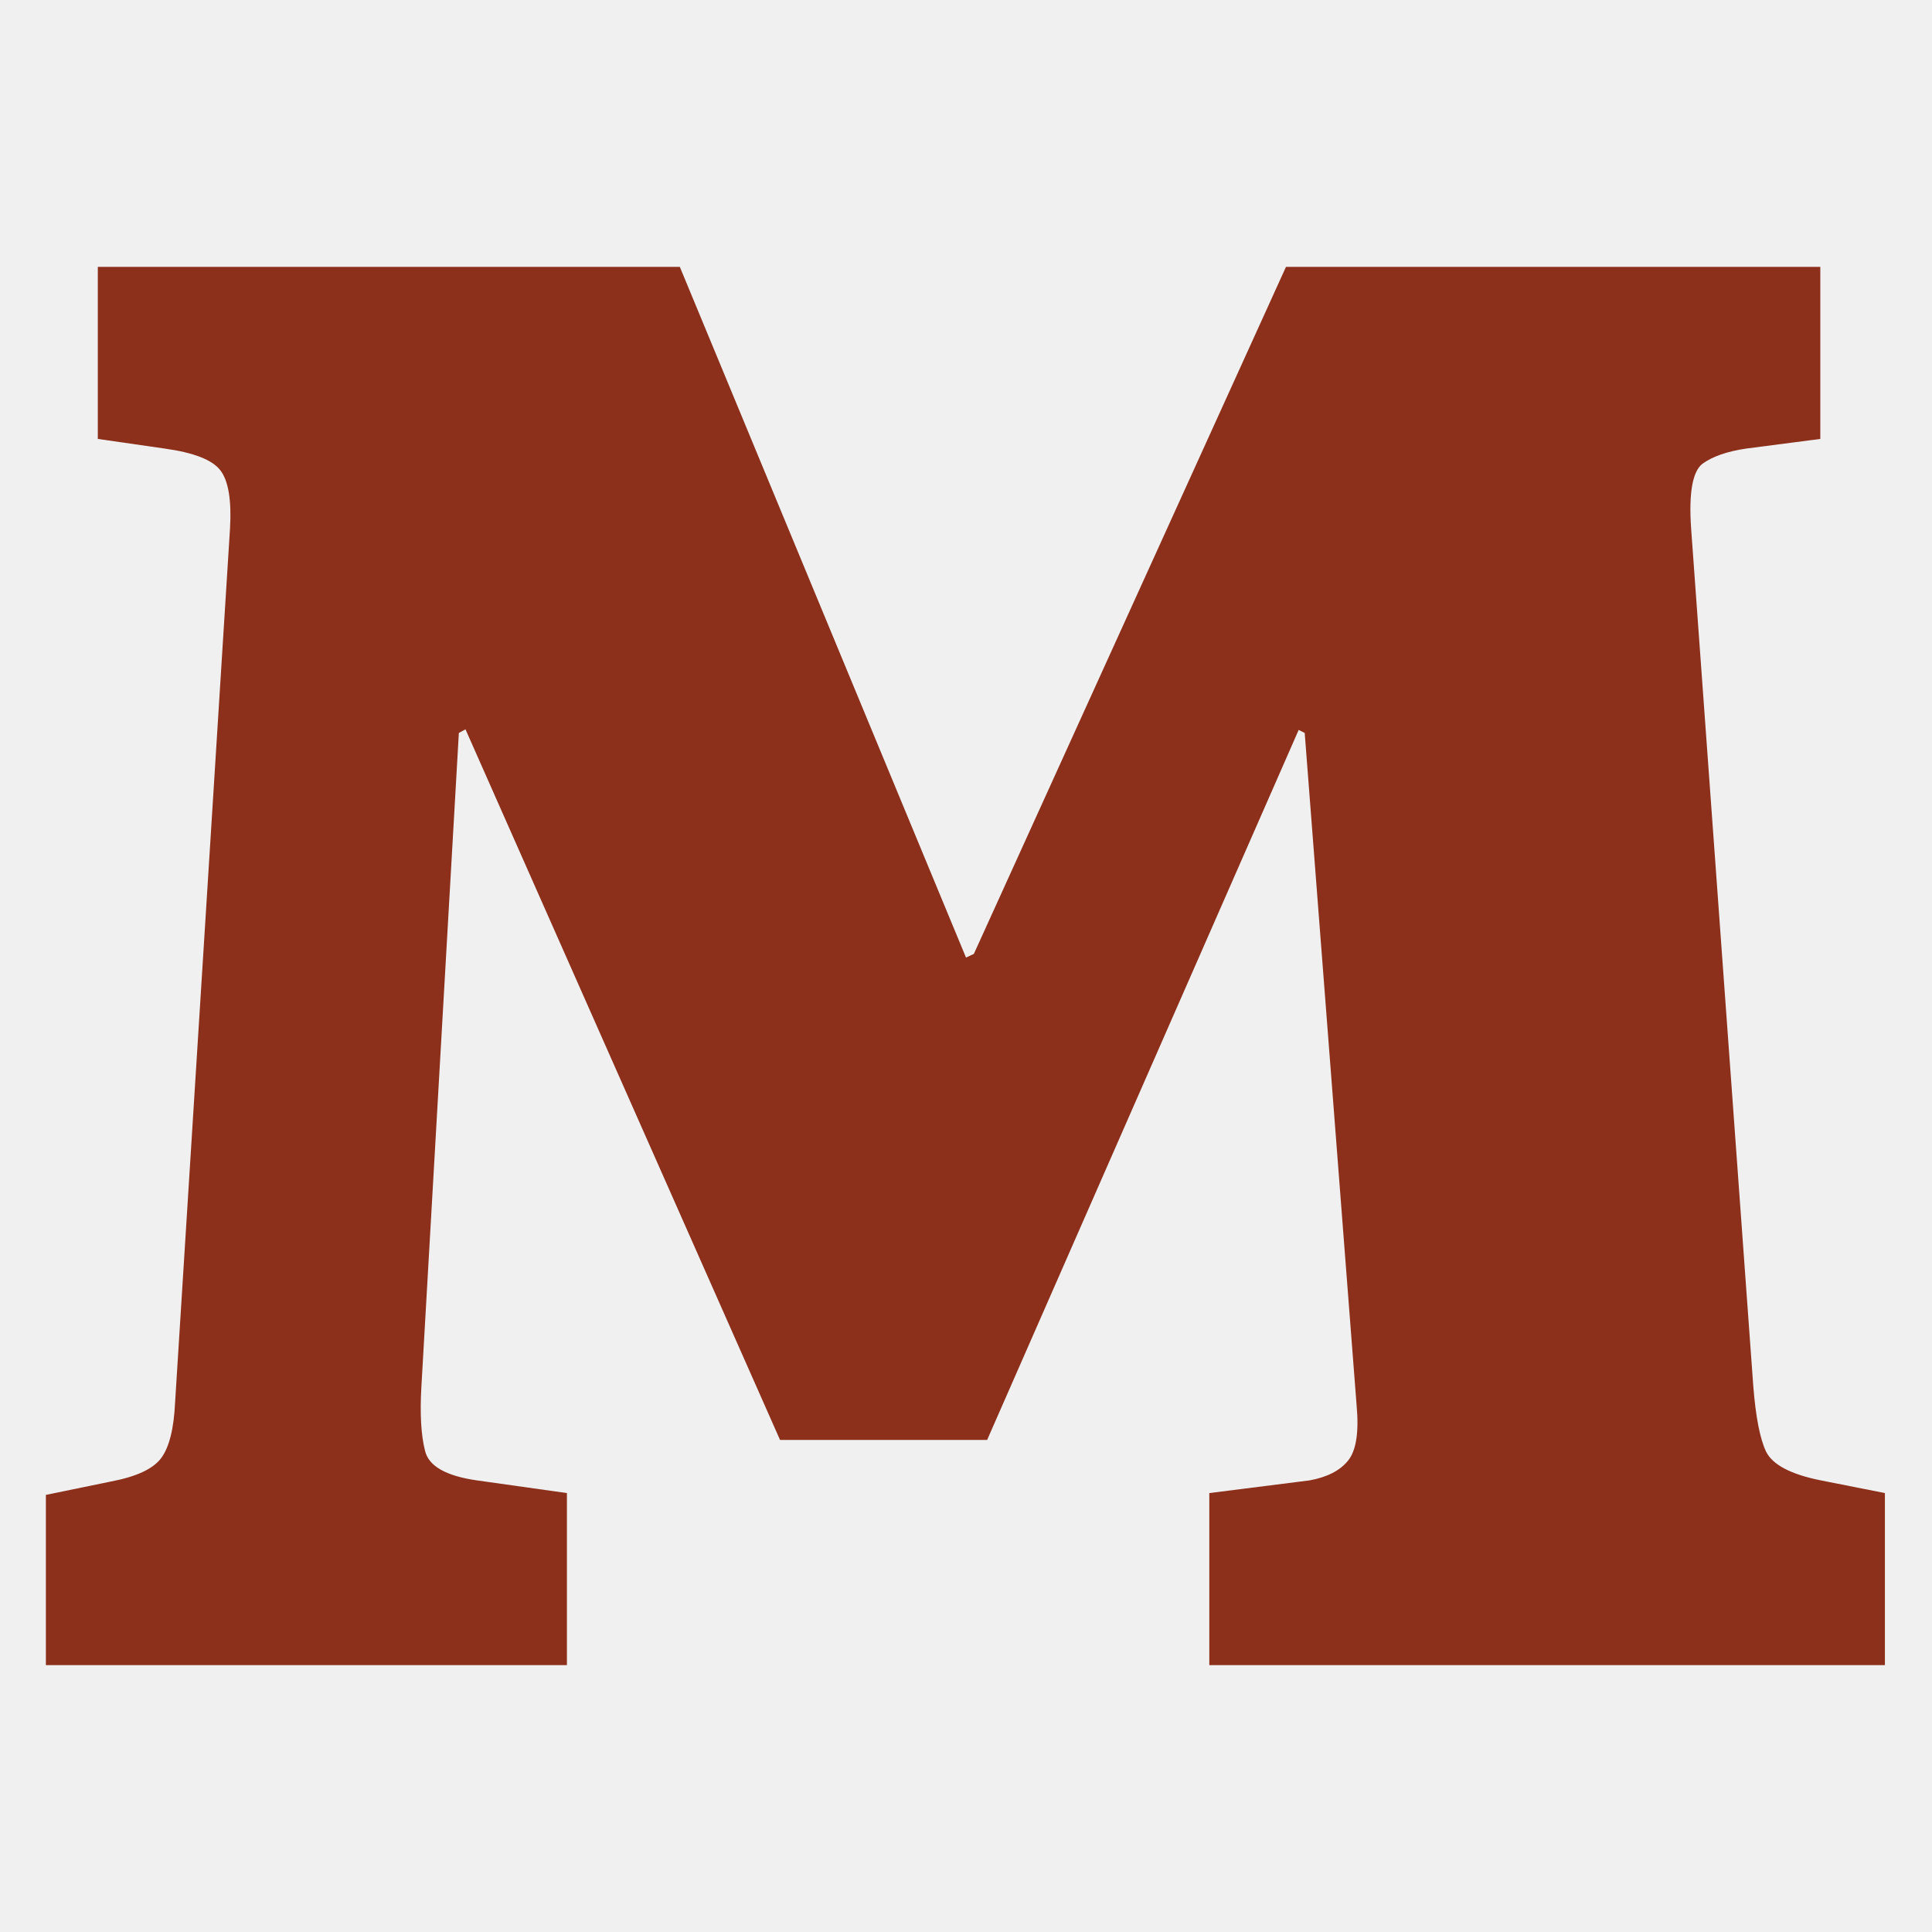
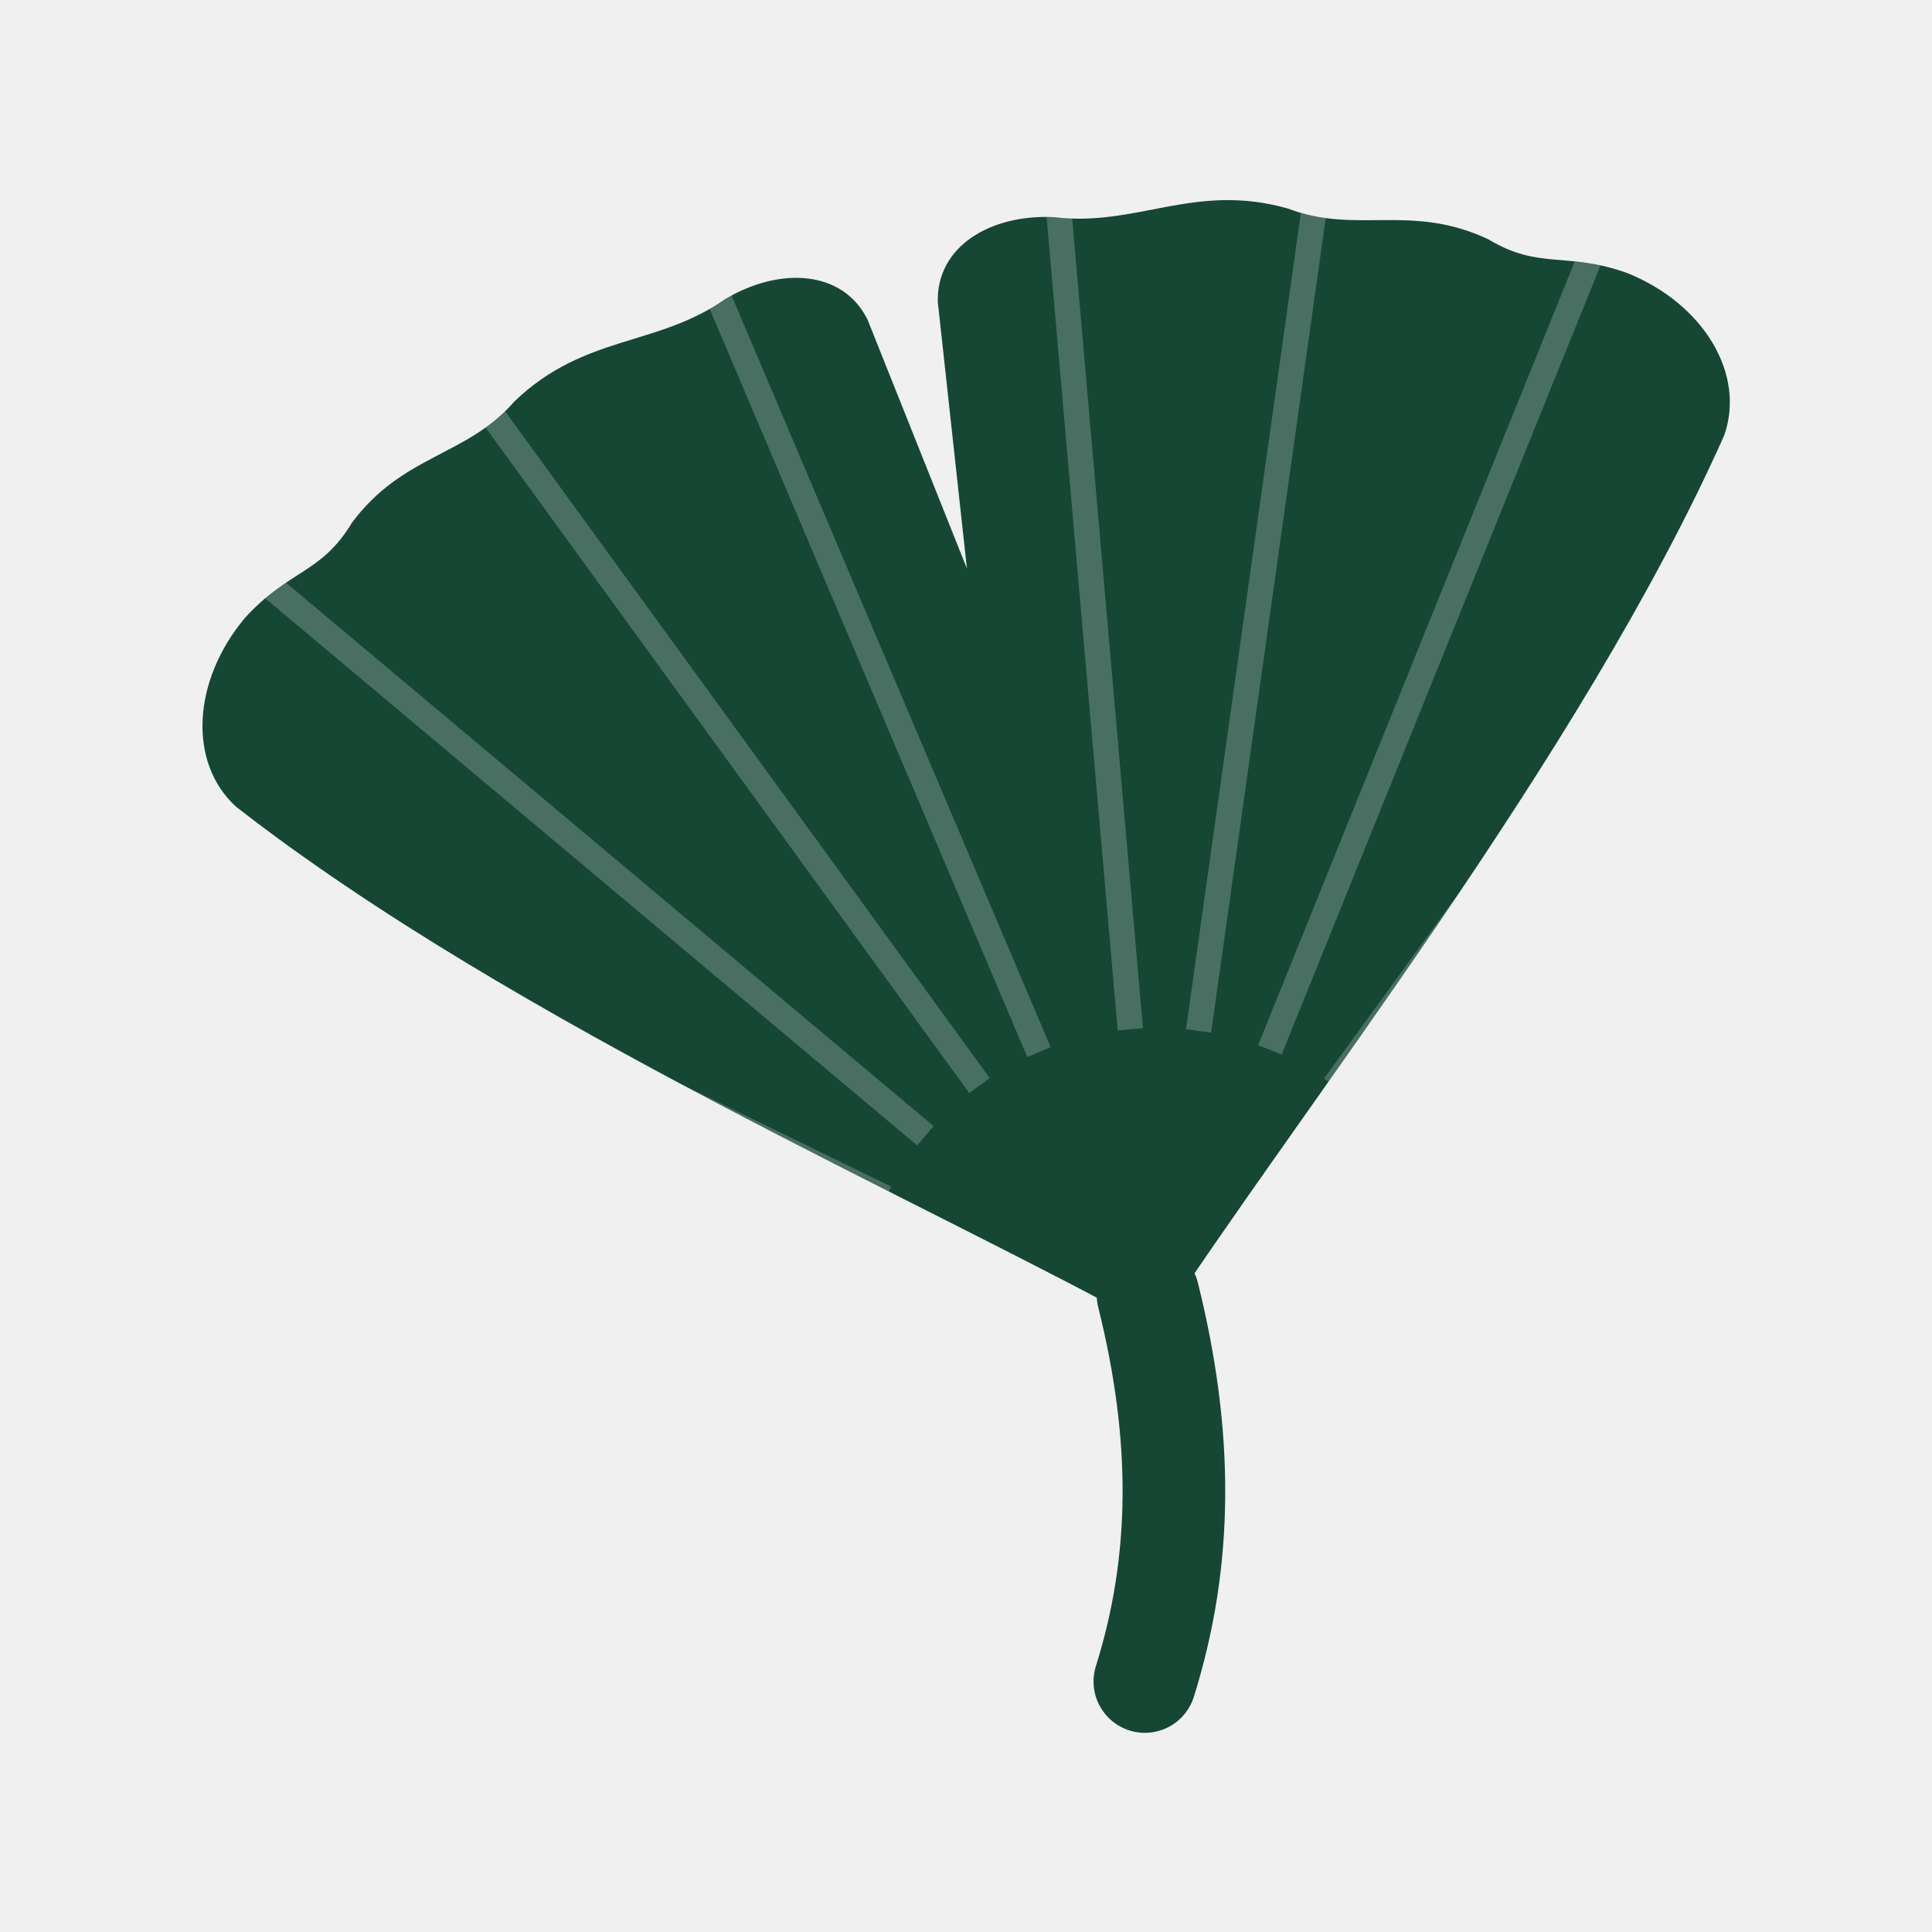
<svg xmlns="http://www.w3.org/2000/svg" viewBox="0 0 32 32">
-   <style>path{fill:#8c2f1b}@media (prefers-color-scheme:dark){path{fill:#d8705a}}</style>
-   <path d="M0.76,27.58L0.76,24.76L1.83,24.54Q2.47,24.42 2.67,24.15Q2.87,23.88 2.9,23.23L3.81,8.75Q3.85,8.05 3.65,7.79Q3.45,7.53 2.73,7.43L1.62,7.27L1.62,4.42L11.26,4.42L16,15.86L16.13,15.8L21.3,4.42L30.15,4.42L30.15,7.27L28.92,7.43Q28.45,7.5 28.2,7.68Q27.95,7.87 28.01,8.75L29.04,22.96Q29.1,23.72 29.25,24.04Q29.41,24.37 30.16,24.52L31.22,24.73L31.22,27.58L20.03,27.58L20.03,24.73L21.69,24.52Q22.13,24.44 22.33,24.19Q22.53,23.94 22.47,23.28L21.61,12.14L21.51,12.09L16.35,23.85L12.92,23.85L7.71,12.08L7.6,12.14L6.98,22.96Q6.94,23.64 7.04,24.03Q7.13,24.41 7.9,24.52L9.39,24.73L9.39,27.58Z" />
+   <style>.l{fill:#154734}.s{stroke:#154734}.v{stroke:#fff;stroke-opacity:.22}@media (prefers-color-scheme:dark){.l{fill:#6cb48d}.s{stroke:#6cb48d}.v{stroke:#0d2a1f;stroke-opacity:.35}}</style>
+   <defs>
+     <clipPath id="leaf">
+       <path d="M16 24.4C12.9 21.5 6.9 16.9 3.3 12.3C2.7 11.4 3.1 10.1 4.2 9.3C5.1 8.7 5.6 8.9 6.3 8.2C7.4 7.3 8.4 7.6 9.4 6.9C10.8 6.1 11.9 6.6 13.2 6.1C14.2 5.8 15.2 6.1 15.4 7.0L16 11.4L16.6 7.0C16.8 6.1 17.8 5.8 18.8 6.1C20.1 6.6 21.2 6.1 22.6 6.9C23.6 7.6 24.6 7.3 25.7 8.2C26.4 8.9 26.9 8.7 27.8 9.3C28.9 10.1 29.3 11.4 28.7 12.3C25.1 16.9 19.1 21.5 16 24.4Z" />
+     </clipPath>
+   </defs>
+   <g transform="translate(1.37 -2.15) rotate(-14 16 17)">
+     <path class="s" d="M16 23.8C16 26.2 15.5 28.2 14.4 30" fill="none" stroke-width="1.7" stroke-linecap="round" />
+     <path class="l" d="M16 24.4C12.9 21.5 6.9 16.9 3.3 12.3C2.7 11.4 3.1 10.1 4.2 9.3C5.1 8.7 5.6 8.9 6.3 8.2C7.4 7.3 8.4 7.6 9.4 6.9C10.8 6.1 11.9 6.6 13.2 6.1C14.2 5.8 15.2 6.1 15.4 7.0L16 11.4L16.6 7.0C16.8 6.1 17.8 5.8 18.8 6.1C20.1 6.6 21.2 6.1 22.6 6.9C23.6 7.6 24.6 7.3 25.7 8.2C26.4 8.9 26.9 8.7 27.8 9.3C28.9 10.1 29.3 11.4 28.7 12.3C25.1 16.9 19.1 21.5 16 24.4Z" />
+     <g class="v" clip-path="url(#leaf)" stroke-width=".42" fill="none">
+       <path d="M12.17 21.19L-0.85 10.26" />
+       <path d="M13.06 20.35L3.07 6.6" />
+       <path d="M14.13 19.76L7.76 4" />
+       <path d="M15.22 19.46L12.56 2.67" />
+       <path d="M16.78 19.46L19.44 2.67" />
+       <path d="M17.87 19.76L24.24 4" />
+       <path d="M18.94 20.35L28.93 6.6" />
+       <path d="M19.83 21.19L32.85 10.26" />
+     </g>
+   </g>
</svg>
